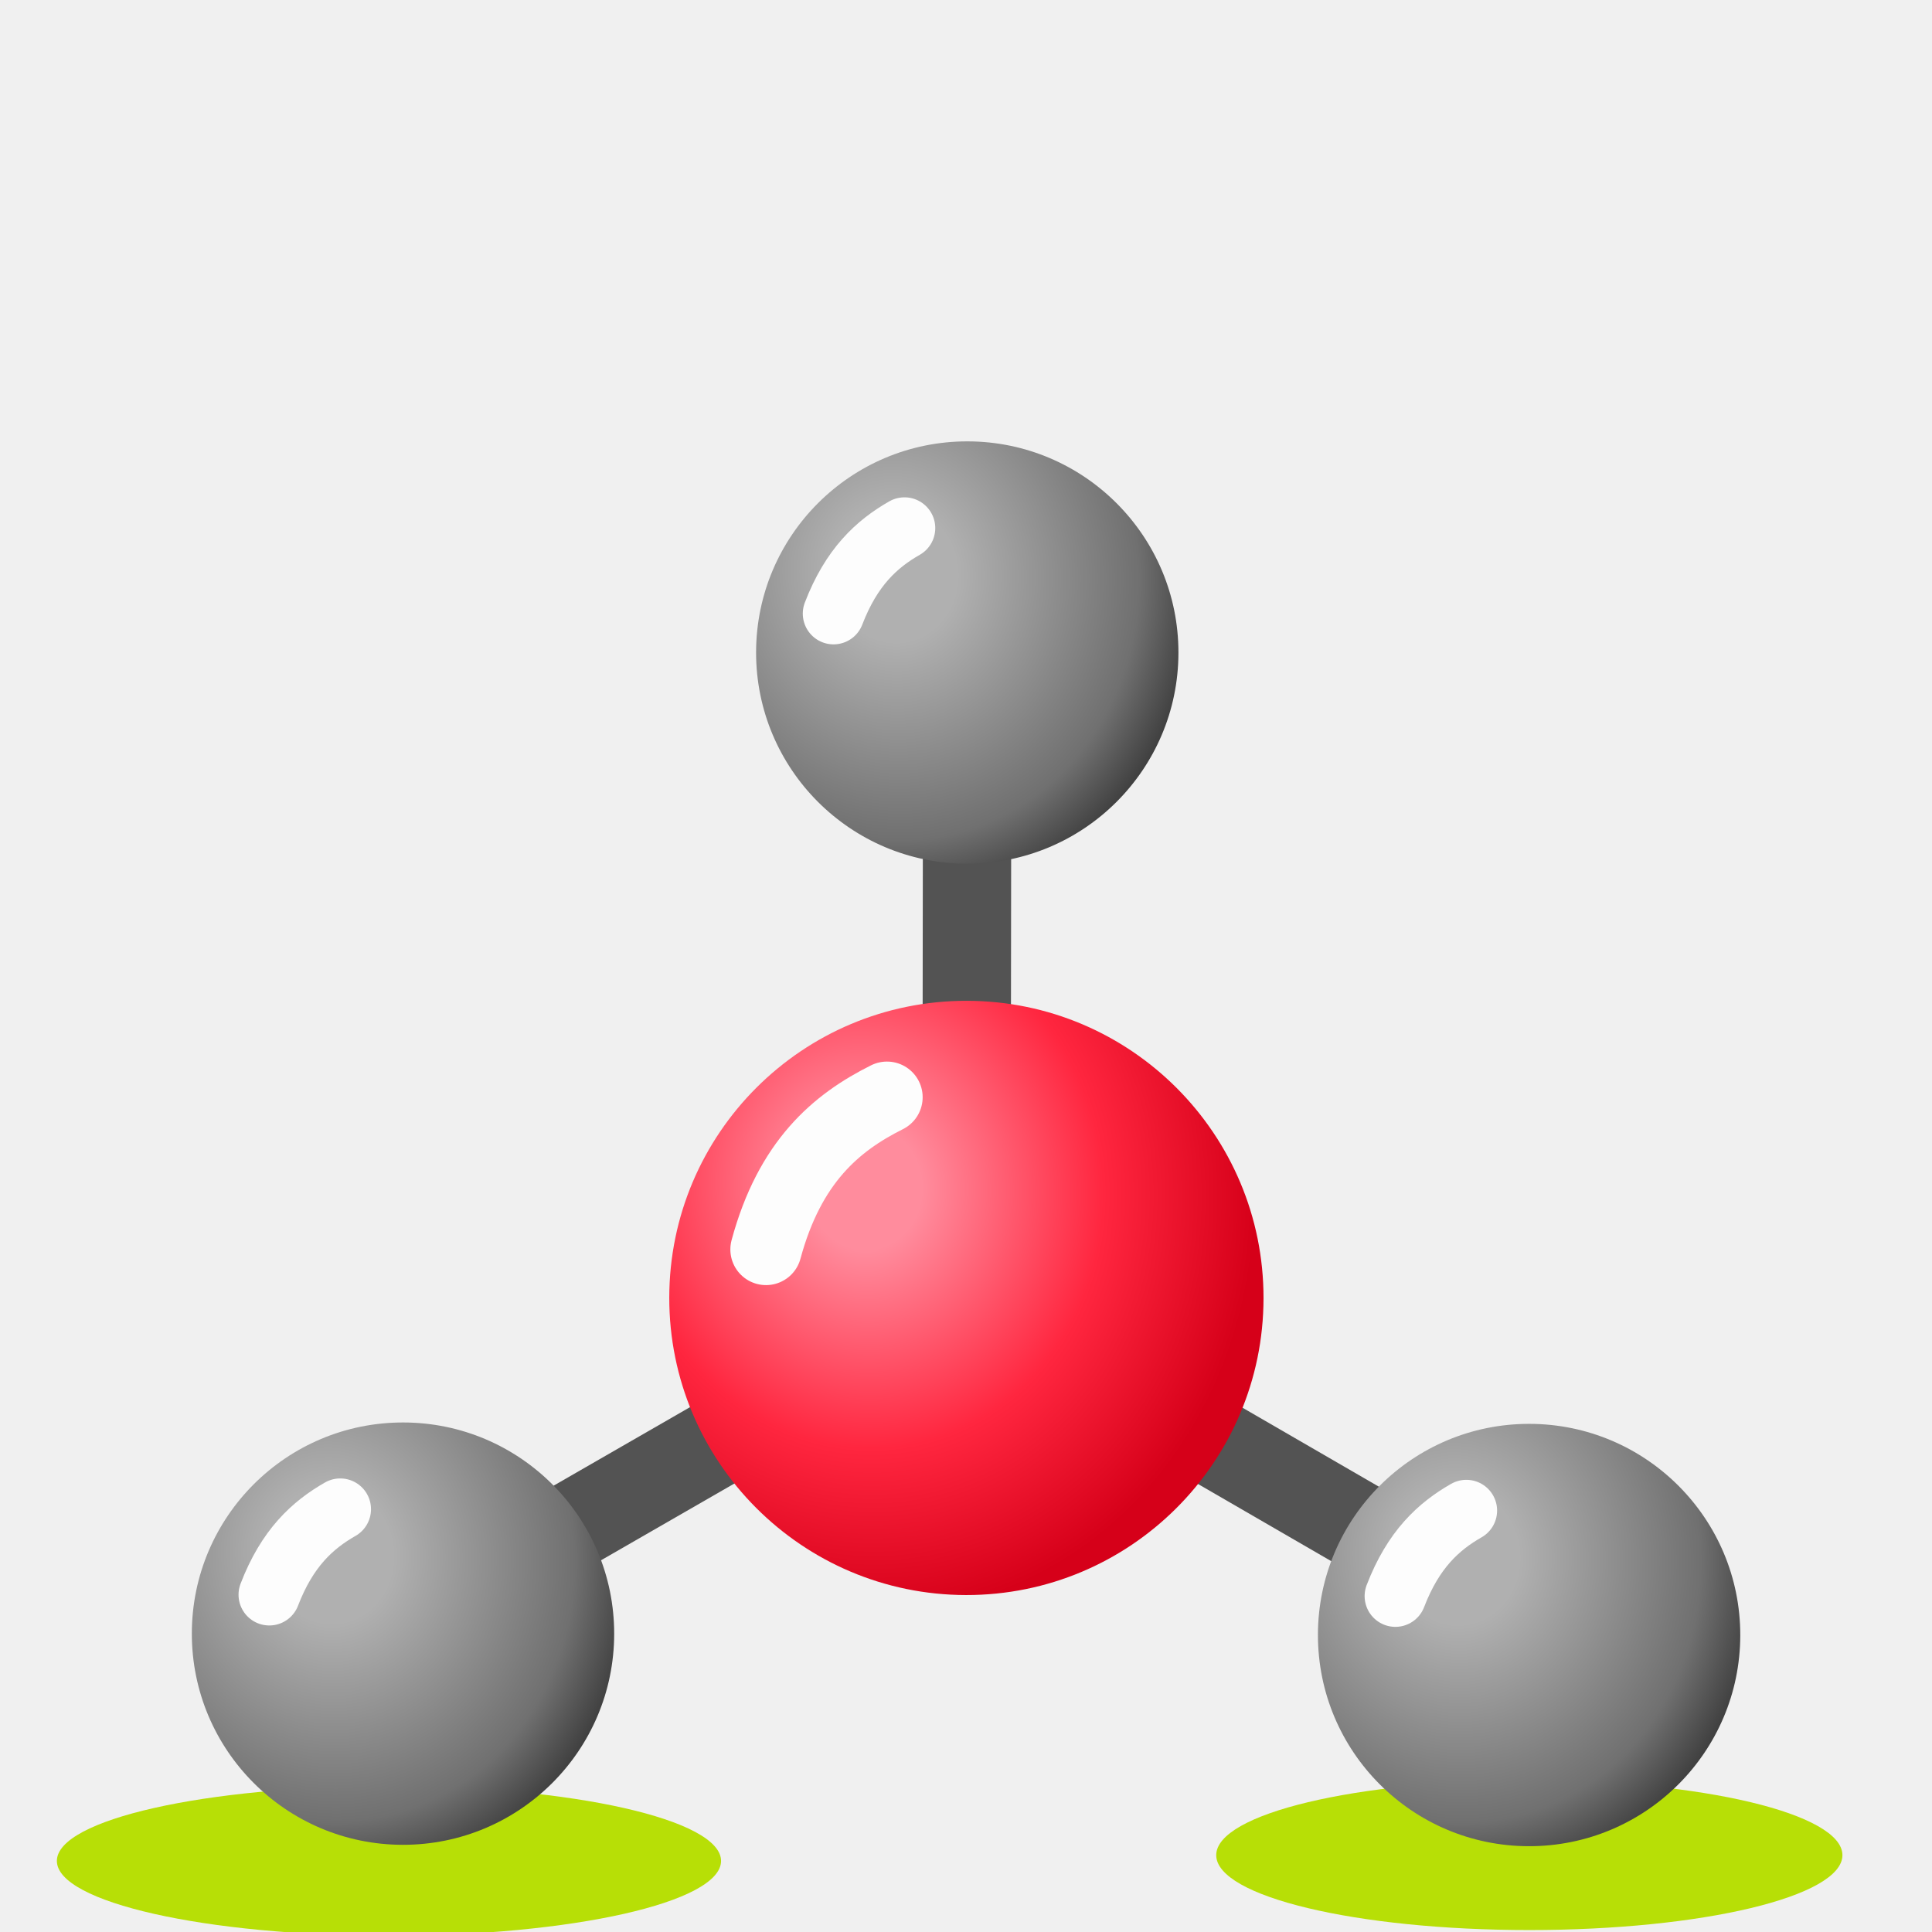
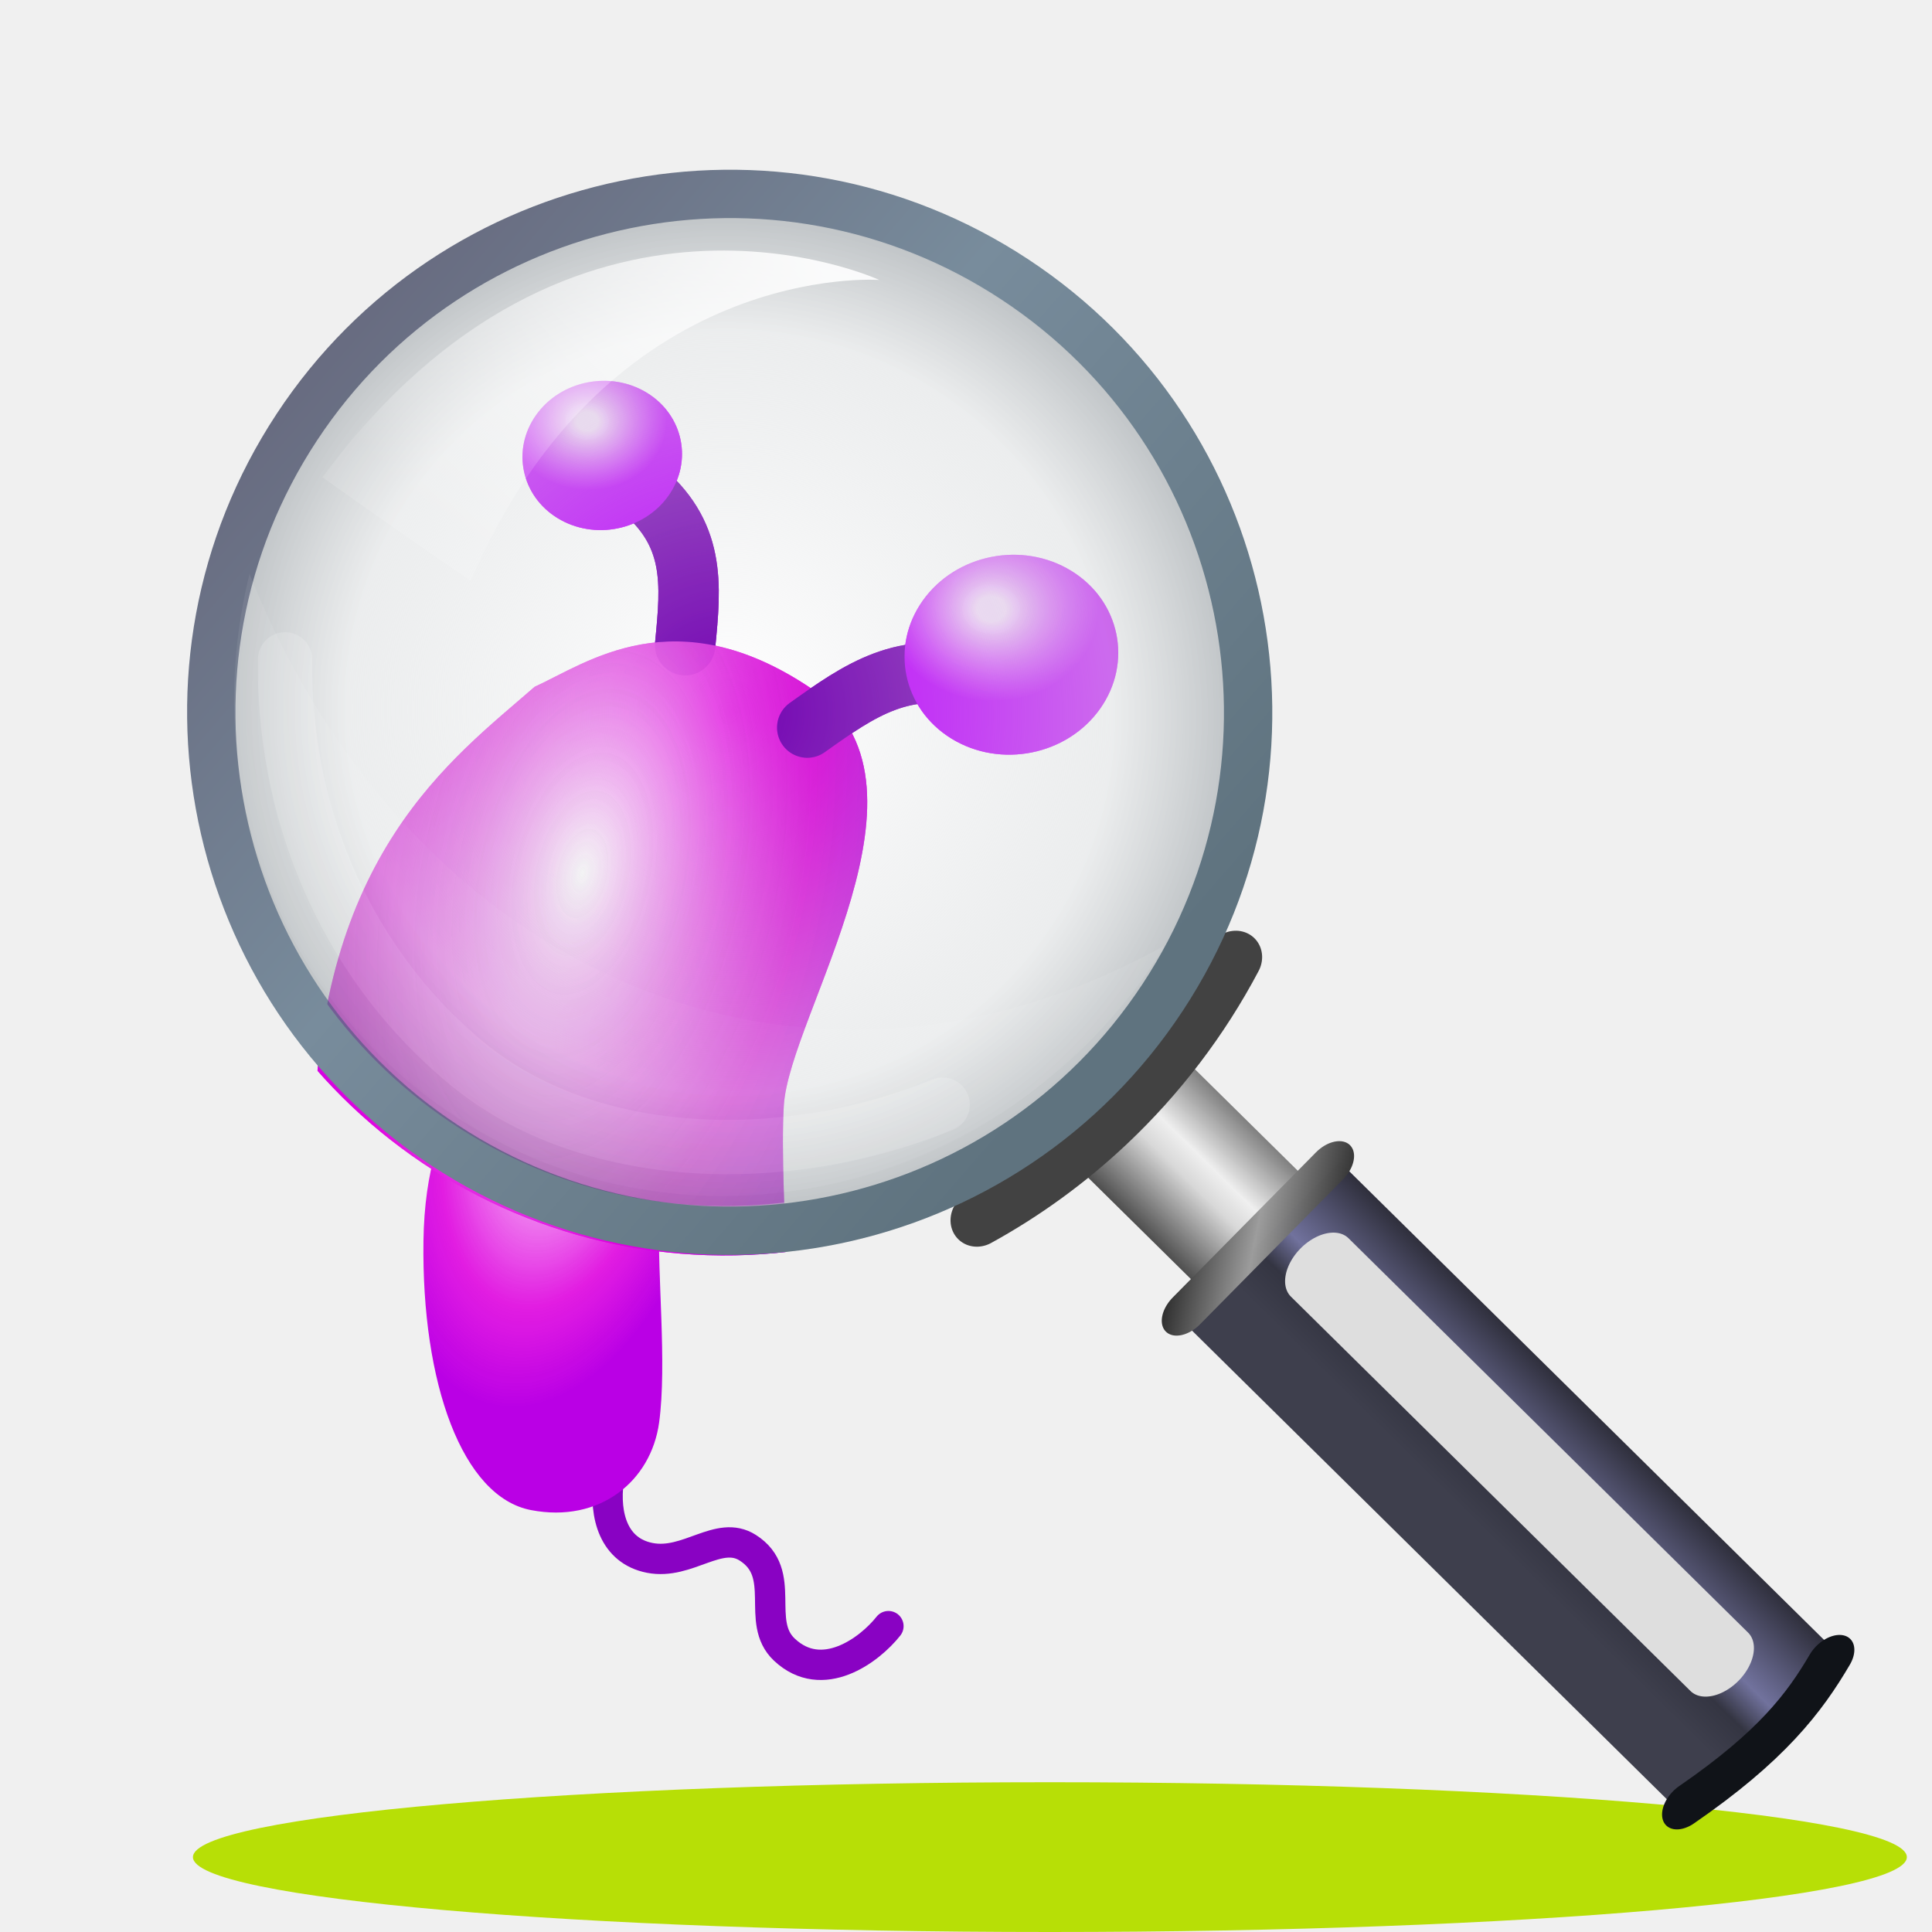
- <svg xmlns="http://www.w3.org/2000/svg" xmlns:xlink="http://www.w3.org/1999/xlink" width="90" height="90" viewBox="0 0 23.812 23.812" version="1.1" id="svg2787">
+ <svg xmlns="http://www.w3.org/2000/svg" xmlns:xlink="http://www.w3.org/1999/xlink" width="90" height="90" viewBox="0 0 23.812 23.812" version="1.1" id="svg2787" xml:space="preserve">
  <defs id="defs2784">
    <linearGradient xlink:href="#linearGradient29522" id="linearGradient31309" gradientUnits="userSpaceOnUse" gradientTransform="matrix(0.7932409,-0.6089079,0.7932409,0.6089079,4.892518,-8.867114)" x1="14.228" y1="-29.19" x2="3.659" y2="-18.62" />
    <linearGradient id="linearGradient29522">
      <stop style="stop-color:#d4a125;stop-opacity:1;" offset="0" id="stop29518" />
      <stop style="stop-color:#edd495;stop-opacity:1;" offset="1" id="stop29520" />
    </linearGradient>
    <linearGradient xlink:href="#linearGradient29522" id="linearGradient31385" gradientUnits="userSpaceOnUse" gradientTransform="matrix(-0.7932409,-0.6089079,-0.7932409,0.6089079,5.107999,-8.867114)" x1="14.228" y1="-29.19" x2="3.659" y2="-18.62" />
    <linearGradient xlink:href="#linearGradient29522" id="linearGradient29605" gradientUnits="userSpaceOnUse" gradientTransform="matrix(0.8001375,-0.6190755,0.8001375,0.6190755,17.50946,-0.3688092)" x1="14.228" y1="-29.19" x2="3.659" y2="-18.62" />
    <radialGradient xlink:href="#linearGradient47274" id="radialGradient47276" cx="27.004" cy="34.574" fx="27.004" fy="34.574" r="1.522" gradientTransform="matrix(-1.112148,0.7717307,-1.041963,-1.501581,93.06102,65.25326)" gradientUnits="userSpaceOnUse" />
    <linearGradient id="linearGradient47274">
      <stop style="stop-color:#d2c2c2;stop-opacity:1;" offset="0" id="stop47270" />
      <stop style="stop-color:#3e0000;stop-opacity:0.972;" offset="1" id="stop47272" />
    </linearGradient>
    <radialGradient xlink:href="#linearGradient47249" id="radialGradient47253" cx="8.633" cy="30.75" fx="8.633" fy="30.75" r="3.656" gradientTransform="matrix(-2.0536401e-7,1.710059,-1.016735,-1.83368e-7,39.89747,15.56802)" gradientUnits="userSpaceOnUse" />
    <linearGradient id="linearGradient47249">
      <stop style="stop-color:#ffef9e;stop-opacity:1;" offset="0.499" id="stop47245" />
      <stop style="stop-color:#d6a400;stop-opacity:1;" offset="1" id="stop47247" />
    </linearGradient>
    <linearGradient xlink:href="#linearGradient47282" id="linearGradient47284" x1="24.669" y1="33.457" x2="24.726" y2="37.417" gradientUnits="userSpaceOnUse" />
    <linearGradient id="linearGradient47282">
      <stop style="stop-color:#ffffff;stop-opacity:1;" offset="0" id="stop47278" />
      <stop style="stop-color:#faf1a3;stop-opacity:1;" offset="0.525" id="stop47286" />
      <stop style="stop-color:#cccb4f;stop-opacity:1;" offset="1" id="stop47280" />
    </linearGradient>
-     <radialGradient xlink:href="#linearGradient53901" id="radialGradient53903-8" cx="33.789" cy="5.567" fx="33.789" fy="5.567" r="1.777" gradientUnits="userSpaceOnUse" gradientTransform="matrix(0.2905311,1.990676,-1.816621,0.2651287,41.64254,-64.46696)" />
-     <linearGradient id="linearGradient53901">
-       <stop style="stop-color:#b0b0b0;stop-opacity:1;" offset="0.195" id="stop53899" />
-       <stop style="stop-color:#707070;stop-opacity:1;" offset="0.761" id="stop53925" />
-       <stop style="stop-color:#313131;stop-opacity:1;" offset="1" id="stop53897" />
-     </linearGradient>
-     <radialGradient xlink:href="#linearGradient53901" id="radialGradient53903-7-4" cx="33.789" cy="5.567" fx="33.789" fy="5.567" r="1.777" gradientUnits="userSpaceOnUse" gradientTransform="matrix(0.2905311,1.990676,-1.816621,0.2651287,41.64254,-64.46696)" />
-     <radialGradient xlink:href="#linearGradient53901" id="radialGradient53903-7-1-67" cx="33.789" cy="5.567" fx="33.789" fy="5.567" r="1.777" gradientUnits="userSpaceOnUse" gradientTransform="matrix(0.2905311,1.990676,-1.816621,0.2651287,41.64254,-64.46696)" />
-     <radialGradient xlink:href="#linearGradient54144" id="radialGradient53903-7-1-6-5" cx="33.789" cy="5.567" fx="33.789" fy="5.567" r="1.777" gradientUnits="userSpaceOnUse" gradientTransform="matrix(0.4088804,2.801588,-2.556631,0.3731302,-15.86866,-87.00439)" />
-     <linearGradient id="linearGradient54144">
-       <stop style="stop-color:#ff8c9d;stop-opacity:1;" offset="0.128" id="stop54138" />
-       <stop style="stop-color:#ff263f;stop-opacity:1;" offset="0.531" id="stop54140" />
-       <stop style="stop-color:#d60019;stop-opacity:1;" offset="0.868" id="stop54142" />
-     </linearGradient>
+     <mask maskUnits="userSpaceOnUse" id="mask26974">
+       <path id="path26976" style="fill:#ffffff;fill-rule:evenodd;stroke:#c0e506;stroke-width:0;stroke-dasharray:none;stroke-opacity:1" d="M 4.457,9.336 C 5.08,13.077 8.318,15.819 12.112,15.819 c 2.606,-10e-7 5.039,-1.308 6.475,-3.481 L 16.405,23.579 C 9.805,26.66 2.96,30.417 1.672,18.761 Z" />
+     </mask>
+     <radialGradient xlink:href="#linearGradient50330" id="radialGradient50332-6" cx="-11.718" cy="32.947" fx="-11.718" fy="32.947" r="4.81" gradientTransform="matrix(-0.1687104,0.8354011,-0.4620004,-0.07324355,18.6653,25.04413)" gradientUnits="userSpaceOnUse" />
+     <linearGradient id="linearGradient50330">
+       <stop style="stop-color:#ffffff;stop-opacity:1;" offset="0" id="stop50328" />
+       <stop style="stop-color:#e000e0;stop-opacity:0.878;" offset="0.664" id="stop50336" />
+       <stop style="stop-color:#ba00e5;stop-opacity:1;" offset="1" id="stop50326" />
+     </linearGradient>
+     <radialGradient xlink:href="#linearGradient50848" id="radialGradient50850-4" cx="-9.24" cy="27.438" fx="-9.24" fy="27.438" r="1.076" gradientUnits="userSpaceOnUse" gradientTransform="matrix(0.2111422,0.5572932,-0.610672,0.2278257,31.81781,4.060329)" />
+     <linearGradient id="linearGradient50848">
+       <stop style="stop-color:#f7e1fd;stop-opacity:0.993;" offset="0.132" id="stop50846" />
+       <stop style="stop-color:#cb00ff;stop-opacity:1;" offset="1" id="stop50844" />
+     </linearGradient>
+     <radialGradient xlink:href="#linearGradient50848" id="radialGradient50850-1-3" cx="-9.24" cy="27.438" fx="-9.24" fy="27.438" r="1.076" gradientUnits="userSpaceOnUse" gradientTransform="matrix(0.1575786,0.4159164,-0.4557539,0.1700298,24.1063,4.68581)" />
+     <mask maskUnits="userSpaceOnUse" id="mask52005">
+       <circle style="fill:#ffffff;fill-rule:evenodd;stroke-width:0.265" id="circle52007" cx="10.457" cy="7.754" r="7.767" />
+     </mask>
+     <radialGradient xlink:href="#linearGradient50330" id="radialGradient50332" cx="-11.718" cy="32.947" fx="-11.718" fy="32.947" r="4.81" gradientTransform="matrix(-0.6106631,1.699967,-0.9462972,-0.295652,32.12186,39.39085)" gradientUnits="userSpaceOnUse" />
+     <radialGradient xlink:href="#linearGradient50848" id="radialGradient50850" cx="-9.24" cy="27.438" fx="-9.24" fy="27.438" r="1.076" gradientUnits="userSpaceOnUse" gradientTransform="matrix(0.4475016,1.181145,-1.294278,0.4828612,54.83518,-6.351874)" />
+     <radialGradient xlink:href="#linearGradient50848" id="radialGradient50850-1" cx="-9.24" cy="27.438" fx="-9.24" fy="27.438" r="1.076" gradientUnits="userSpaceOnUse" gradientTransform="matrix(0.3339773,0.8815067,-0.9659396,0.3603667,38.49116,-5.026208)" />
+     <mask maskUnits="userSpaceOnUse" id="mask52005-7">
+       <circle style="fill:#ffffff;fill-rule:evenodd;stroke-width:0.265" id="circle52007-2" cx="10.457" cy="7.754" r="7.767" />
+     </mask>
+     <radialGradient xlink:href="#linearGradient50330" id="radialGradient50332-4" cx="-11.718" cy="32.947" fx="-11.718" fy="32.947" r="4.81" gradientTransform="matrix(-0.6106631,1.699967,-0.9462972,-0.295652,32.12186,39.39085)" gradientUnits="userSpaceOnUse" />
+     <radialGradient xlink:href="#linearGradient50848" id="radialGradient50850-5" cx="-9.24" cy="27.438" fx="-9.24" fy="27.438" r="1.076" gradientUnits="userSpaceOnUse" gradientTransform="matrix(0.4475016,1.181145,-1.294278,0.4828612,54.83518,-6.351874)" />
+     <radialGradient xlink:href="#linearGradient50848" id="radialGradient50850-1-2" cx="-9.24" cy="27.438" fx="-9.24" fy="27.438" r="1.076" gradientUnits="userSpaceOnUse" gradientTransform="matrix(0.3339773,0.8815067,-0.9659396,0.3603667,38.49116,-5.026208)" />
+     <linearGradient xlink:href="#linearGradient38127" id="linearGradient38129" x1="12.909" y1="22.918" x2="14.499" y2="22.918" gradientUnits="userSpaceOnUse" gradientTransform="translate(-0.264544,-2.550487)" />
+     <linearGradient id="linearGradient38127">
+       <stop style="stop-color:#4e4e4e;stop-opacity:1;" offset="0" id="stop38123" />
+       <stop style="stop-color:#d8d8d8;stop-opacity:1;" offset="0.449" id="stop38133" />
+       <stop style="stop-color:#efefef;stop-opacity:1;" offset="0.618" id="stop38125" />
+       <stop style="stop-color:#818181;stop-opacity:1;" offset="0.995" id="stop38131" />
+     </linearGradient>
+     <linearGradient xlink:href="#linearGradient38139" id="linearGradient38141" x1="12.582" y1="30.449" x2="14.92" y2="30.449" gradientUnits="userSpaceOnUse" gradientTransform="matrix(1,0,0,0.8283544,-27.19072,1.598013)" />
+     <linearGradient id="linearGradient38139">
+       <stop style="stop-color:#2f2f3c;stop-opacity:1;" offset="0" id="stop38137" />
+       <stop style="stop-color:#71729d;stop-opacity:1;" offset="0.381" id="stop39164" />
+       <stop style="stop-color:#343542;stop-opacity:1;" offset="0.539" id="stop39166" />
+       <stop style="stop-color:#3e3f4d;stop-opacity:1;" offset="0.719" id="stop38135" />
+     </linearGradient>
+     <linearGradient xlink:href="#linearGradient39573" id="linearGradient39575" x1="16.454" y1="17.511" x2="18.568" y2="17.511" gradientUnits="userSpaceOnUse" gradientTransform="rotate(45,11.01066,14.44584)" />
+     <linearGradient id="linearGradient39573">
+       <stop style="stop-color:#2f2f2f;stop-opacity:1;" offset="0" id="stop39569" />
+       <stop style="stop-color:#9c9c9c;stop-opacity:0.998;" offset="0.485" id="stop39571" />
+       <stop style="stop-color:#393939;stop-opacity:0.996;" offset="0.984" id="stop39577" />
+     </linearGradient>
+     <radialGradient xlink:href="#linearGradient36468" id="radialGradient36470" cx="12.171" cy="-24.143" fx="12.171" fy="-24.143" r="8.485" gradientUnits="userSpaceOnUse" gradientTransform="matrix(1,0,-1.2016274e-8,0.9904947,-1.468128,16.90858)" />
+     <linearGradient id="linearGradient36468">
+       <stop style="stop-color:#dee0e2;stop-opacity:0;" offset="0" id="stop36466" />
+       <stop style="stop-color:#e5e7e8;stop-opacity:0.737;" offset="0.714" id="stop36474" />
+       <stop style="stop-color:#a3a9ad;stop-opacity:0.834;" offset="1" id="stop36464" />
+     </linearGradient>
+     <linearGradient xlink:href="#linearGradient39442" id="linearGradient36439" x1="14.255" y1="9.733" x2="32.628" y2="12.171" gradientUnits="userSpaceOnUse" gradientTransform="translate(-13.44051,-19.17599)" />
+     <linearGradient id="linearGradient39442">
+       <stop style="stop-color:#64647a;stop-opacity:1;" offset="0" id="stop39438" />
+       <stop style="stop-color:#788c9c;stop-opacity:1;" offset="0.454" id="stop39440" />
+       <stop style="stop-color:#5f737f;stop-opacity:1;" offset="0.965" id="stop39444" />
+     </linearGradient>
+     <radialGradient xlink:href="#linearGradient37919" id="radialGradient37923" cx="7.364" cy="10.591" fx="7.364" fy="10.591" r="4.219" gradientTransform="matrix(-2.44004,-0.9976718,1.279989,-3.130515,12.76911,49.48994)" gradientUnits="userSpaceOnUse" />
+     <linearGradient id="linearGradient37919">
+       <stop style="stop-color:#ffffff;stop-opacity:0.093;" offset="0" id="stop37917" />
+       <stop style="stop-color:#ffffff;stop-opacity:0.37;" offset="1" id="stop37915" />
+     </linearGradient>
+     <linearGradient xlink:href="#linearGradient36692" id="linearGradient36694" x1="13.407" y1="6.325" x2="19.315" y2="7.494" gradientUnits="userSpaceOnUse" gradientTransform="matrix(1.154021,-0.2548969,0.2297371,1.280404,-9.031648,-1.517699)" />
+     <linearGradient id="linearGradient36692">
+       <stop style="stop-color:#ffffff;stop-opacity:0.121;" offset="0" id="stop36690" />
+       <stop style="stop-color:#ffffff;stop-opacity:0.896;" offset="1" id="stop36688" />
+     </linearGradient>
+     <mask maskUnits="userSpaceOnUse" id="mask52191">
+       <circle style="fill:#ffffff;fill-rule:evenodd;stroke-width:0.241" id="circle52193" cx="10.457" cy="7.754" r="7.06" />
+     </mask>
+     <radialGradient xlink:href="#linearGradient50330" id="radialGradient50332-9" cx="-11.718" cy="32.947" fx="-11.718" fy="32.947" r="4.81" gradientTransform="matrix(-0.6106631,1.699967,-0.9462972,-0.295652,32.12186,39.39085)" gradientUnits="userSpaceOnUse" />
+     <radialGradient xlink:href="#linearGradient50848" id="radialGradient50850-2" cx="-9.24" cy="27.438" fx="-9.24" fy="27.438" r="1.076" gradientUnits="userSpaceOnUse" gradientTransform="matrix(0.4475016,1.181145,-1.294278,0.4828612,54.83518,-6.351874)" />
+     <radialGradient xlink:href="#linearGradient50848" id="radialGradient50850-1-37" cx="-9.24" cy="27.438" fx="-9.24" fy="27.438" r="1.076" gradientUnits="userSpaceOnUse" gradientTransform="matrix(0.3339773,0.8815067,-0.9659396,0.3603667,38.49116,-5.026208)" />
  </defs>
  <g id="layer1">
-     <ellipse style="fill:#b7df06;fill-opacity:1;fill-rule:evenodd;stroke-width:0.38" id="path59064" cx="4.794" cy="22.936" rx="4.093" ry="0.923" />
-     <ellipse style="fill:#b7df06;fill-opacity:1;fill-rule:evenodd;stroke-width:0.369" id="path59064-5" cx="18.849" cy="22.865" rx="3.859" ry="0.923" />
+     <ellipse style="fill:#b7df06;fill-opacity:1;fill-rule:evenodd;stroke-width:0.61" id="path59064-5" cx="12.94" cy="22.889" rx="10.562" ry="0.923" />
    <g id="g95015" transform="matrix(0.7979695,0,0,0.7979695,29.56163,4.810851)">
      <rect style="fill:#8bd848;fill-opacity:1;fill-rule:evenodd;stroke-width:0.284" id="rect34643" width="16.116" height="21.149" x="3.18" y="2.641" rx="1.082" ry="1.082" transform="rotate(0.0709371)" />
      <path id="rect35731" style="mix-blend-mode:multiply;fill:#5c9b39;fill-opacity:0.662;fill-rule:evenodd;stroke-width:0.374" d="M 3.595,2.646 C 3.363,2.646 3.176,2.848 3.176,3.1 L 3.151,23.339 c -3.122e-4,0.252 0.186,0.455 0.418,0.455 l 2.556,0.003 0.026,-21.148 z" />
      <g id="g45070" transform="matrix(0.592568,7.3364636e-4,-7.9733126e-4,0.644003,0.6212081,-5.391534)" style="stroke-width:1.537">
        <circle style="fill:#1f6847;fill-opacity:1;fill-rule:evenodd;stroke-width:0.505" id="path39952" cx="6.064" cy="15.875" r="1.538" />
        <rect style="fill:#fff7f1;fill-opacity:1;fill-rule:evenodd;stroke:#a59561;stroke-width:0.407;stroke-dasharray:none;stroke-opacity:1" id="rect36147" width="4.243" height="1.803" x="2.614" y="14.973" rx="1.142" ry="1.051" />
      </g>
      <g id="g45070-3" transform="matrix(0.592568,7.3364636e-4,-7.9733126e-4,0.644003,0.6171015,-2.074599)" style="stroke-width:1.537">
        <circle style="fill:#1f6847;fill-opacity:1;fill-rule:evenodd;stroke-width:0.505" id="path39952-3" cx="6.064" cy="15.875" r="1.538" />
        <rect style="fill:#fff7f1;fill-opacity:1;fill-rule:evenodd;stroke:#a59561;stroke-width:0.407;stroke-dasharray:none;stroke-opacity:1" id="rect36147-1" width="4.243" height="1.803" x="2.614" y="14.973" rx="1.142" ry="1.051" />
      </g>
      <g id="g45070-4" transform="matrix(0.592568,7.3364636e-4,-7.9733126e-4,0.644003,0.6129948,1.242336)" style="stroke-width:1.537">
        <circle style="fill:#1f6847;fill-opacity:1;fill-rule:evenodd;stroke-width:0.505" id="path39952-6" cx="6.064" cy="15.875" r="1.538" />
        <rect style="fill:#fff7f1;fill-opacity:1;fill-rule:evenodd;stroke:#a59561;stroke-width:0.407;stroke-dasharray:none;stroke-opacity:1" id="rect36147-18" width="4.243" height="1.803" x="2.614" y="14.973" rx="1.142" ry="1.051" />
      </g>
      <g id="g45070-0" transform="matrix(0.592568,7.3364636e-4,-7.9733126e-4,0.644003,0.6088881,4.559271)" style="stroke-width:1.537">
        <circle style="fill:#1f6847;fill-opacity:1;fill-rule:evenodd;stroke-width:0.505" id="path39952-32" cx="6.064" cy="15.875" r="1.538" />
        <rect style="fill:#fff7f1;fill-opacity:1;fill-rule:evenodd;stroke:#a59561;stroke-width:0.407;stroke-dasharray:none;stroke-opacity:1" id="rect36147-6" width="4.243" height="1.803" x="2.614" y="14.973" rx="1.142" ry="1.051" />
      </g>
      <g id="g45070-8" transform="matrix(0.592568,7.3364636e-4,-7.9733126e-4,0.644003,0.6047816,7.876205)" style="stroke-width:1.537">
        <circle style="fill:#1f6847;fill-opacity:1;fill-rule:evenodd;stroke-width:0.505" id="path39952-65" cx="6.064" cy="15.875" r="1.538" />
        <rect style="fill:#fff7f1;fill-opacity:1;fill-rule:evenodd;stroke:#a59561;stroke-width:0.407;stroke-dasharray:none;stroke-opacity:1" id="rect36147-8" width="4.243" height="1.803" x="2.614" y="14.973" rx="1.142" ry="1.051" />
      </g>
      <g id="g45070-2" transform="matrix(0.592568,7.3364636e-4,-7.9733126e-4,0.644003,0.6006748,11.19314)" style="stroke-width:1.537">
        <circle style="fill:#1f6847;fill-opacity:1;fill-rule:evenodd;stroke-width:0.505" id="path39952-8" cx="6.064" cy="15.875" r="1.538" />
        <rect style="fill:#fff7f1;fill-opacity:1;fill-rule:evenodd;stroke:#a59561;stroke-width:0.407;stroke-dasharray:none;stroke-opacity:1" id="rect36147-9" width="4.243" height="1.803" x="2.614" y="14.973" rx="1.142" ry="1.051" />
      </g>
      <rect style="fill:#ffffff;fill-rule:evenodd;stroke-width:0.284" id="rect45497" width="8.56" height="6.468" x="8.411" y="5.23" rx="0.983" ry="0.983" transform="rotate(0.0709371)" />
      <g id="g46022" transform="matrix(0.6686812,8.278894e-4,-8.997472e-4,0.7267228,-24.82258,-1.019131)" style="stroke-width:1.537">
        <path style="fill:none;stroke:#41928f;stroke-width:1.133;stroke-linecap:round;stroke-linejoin:miter;stroke-dasharray:none;stroke-opacity:1" d="m 52.201,13.007 h 7.805" id="path45982" />
        <path style="fill:none;stroke:#41928f;stroke-width:1.133;stroke-linecap:round;stroke-linejoin:miter;stroke-dasharray:none;stroke-opacity:1" d="m 52.201,10.842 h 7.805" id="path45982-9" />
        <path style="fill:none;stroke:#41928f;stroke-width:1.133;stroke-linecap:round;stroke-linejoin:miter;stroke-dasharray:none;stroke-opacity:1" d="m 52.201,15.172 h 7.805" id="path45982-0" />
      </g>
    </g>
    <g id="g117847" transform="translate(-85.68201,-18.42902)">
      <path id="rect29651" style="fill:#b89644;fill-opacity:1;fill-rule:evenodd;stroke-width:0.253" d="m -35.605,27.319 c -0.493,-1e-6 -0.985,0.145 -1.362,0.435 l -11.147,8.557 h 0.002 V 52.708 h 25.015 V 36.311 h 0.002 L -34.243,27.754 c -0.377,-0.29 -0.87,-0.435 -1.363,-0.435 z" />
      <rect style="mix-blend-mode:multiply;fill:#ddd3d3;fill-opacity:1;fill-rule:evenodd;stroke-width:0.259" id="rect31549-1" width="22.808" height="19.408" x="-46.973" y="31.063" />
      <rect style="fill:#ffffff;fill-rule:evenodd;stroke-width:0.265" id="rect31549" width="22.101" height="20.893" x="-46.656" y="31.253" />
      <text xml:space="preserve" style="font-style:normal;font-weight:normal;font-size:15.525px;line-height:1.25;font-family:sans-serif;fill:#000000;fill-opacity:1;stroke:none;stroke-width:0.243" x="-31.271" y="52.283" id="text33454" transform="matrix(0.9981024,0.2998089,-0.2238531,0.9346605,0,0)">
        <tspan id="tspan33452" style="font-style:normal;font-variant:normal;font-weight:bold;font-stretch:normal;font-size:15.525px;font-family:Amiri;-inkscape-font-specification:'Amiri Bold';fill:#ff2e2e;fill-opacity:1;stroke-width:0.243" x="-31.271" y="52.283">@</tspan>
      </text>
      <path id="path31562" style="mix-blend-mode:normal;fill:#c5a761;fill-opacity:1;stroke:#000000;stroke-width:0;stroke-linecap:butt;stroke-linejoin:miter;stroke-dasharray:none;stroke-opacity:1" d="m -24.548,36.496 -11.088,7.975 -11.019,-7.925 v 2.948 l 9.954,8.797 h 1.995 l -0.003,-0.05 h 0.208 l 9.953,-8.798 z" />
      <g id="g31560" transform="matrix(1,0,0,0.991651,-40.60526,66.98862)">
        <g id="g31553">
          <path id="rect29033-76-4" style="fill:url(#linearGradient31309);fill-opacity:1;fill-rule:evenodd;stroke-width:0.295" d="m -7.509,-30.936 v 16.535 c 0.453,10e-7 0.906,-0.133 1.253,-0.399 l 10.25,-7.868 -10.25,-7.868 c -0.347,-0.266 -0.8,-0.399 -1.253,-0.399 z" />
          <path id="rect29033-76-4-0" style="fill:url(#linearGradient31385);fill-opacity:1;fill-rule:evenodd;stroke-width:0.295" d="m 17.51,-30.936 v 16.535 c -0.453,10e-7 -0.906,-0.133 -1.253,-0.399 L 6.007,-22.668 16.257,-30.537 c 0.347,-0.266 0.8,-0.399 1.253,-0.399 z" />
        </g>
        <path id="rect29033-76-0" style="fill:#b89644;fill-opacity:1;fill-rule:evenodd;stroke-width:0.319" d="m 5,-23.668 c -0.473,-1e-6 -0.945,0.149 -1.307,0.448 l -10.696,8.82 H 17.003 L 6.307,-23.221 C 5.945,-23.519 5.473,-23.668 5,-23.668 Z" />
        <path id="rect29033-76" style="fill:url(#linearGradient29605);fill-opacity:1;fill-rule:evenodd;stroke-width:0.299" d="m 5,-22.806 c -0.457,-1e-6 -0.913,0.135 -1.264,0.406 l -10.339,8 H 16.603 L 6.264,-22.4 c -0.35,-0.271 -0.807,-0.406 -1.264,-0.406 z" />
      </g>
    </g>
    <g id="g94729" transform="matrix(0.7500428,0.4588291,-0.3840381,0.7687643,34.47152,2.444977)">
      <g id="g47601" transform="matrix(0.4771918,-0.2826951,0.2438947,0.5023802,1.373555,2.319546)" style="stroke-width:1.537">
        <path id="rect46311" style="fill:#ff2124;fill-opacity:1;fill-rule:evenodd;stroke-width:0.407" d="m 8.001,33.457 -0.052,2.121 0.052,2.121 H 26.493 c 1.141,0 2.058,-0.918 2.058,-2.058 v -0.126 c 0,-1.141 -0.918,-2.059 -2.058,-2.059 z" />
        <path id="rect46311-5" style="fill:url(#radialGradient47276);fill-opacity:1;fill-rule:evenodd;stroke-width:0.407" d="m 25.507,33.457 v 4.243 h 0.986 c 1.141,0 2.058,-0.918 2.058,-2.058 v -0.126 c 0,-1.141 -0.918,-2.059 -2.058,-2.059 z" />
        <path id="path46373" style="fill:url(#radialGradient47253);fill-opacity:1;fill-rule:evenodd;stroke-width:0.407" d="m 10.438,29.236 -3.61,2.191 -0.927,0.508 0.039,2.99 0.83,0.581 3.668,2.172 -0.093,-4.221 z" transform="matrix(0.5633272,0,0,0.5025195,2.120676,18.76546)" />
        <path id="path46373-3" style="fill:#550000;fill-rule:evenodd;stroke-width:0.102" d="m 5.881,36.578 c -0.634,-0.363 -1.443,-0.815 -1.443,-0.999 0,-0.184 0.635,-0.602 1.443,-0.999 l -0.025,0.999 z" />
        <rect style="fill:url(#linearGradient47284);fill-opacity:1;fill-rule:evenodd;stroke-width:0.285" id="rect47243" width="2.143" height="4.243" x="23.361" y="33.457" rx="0" ry="0" />
      </g>
      <path style="mix-blend-mode:lighten;fill:#ff2124;fill-opacity:1;stroke:#feb470;stroke-width:0.988;stroke-linecap:round;stroke-linejoin:round;stroke-miterlimit:8;stroke-dasharray:none;stroke-opacity:0.613;paint-order:fill markers stroke;stop-color:#000000" d="M 14.353,16.819 20.193,13.377" id="path33325" />
    </g>
-     <g id="g67270" transform="matrix(1.183838,-0.2474195,0.2474195,1.183838,30.36344,2.87577)">
-       <g id="g54149-3" transform="translate(-55.94171,-12.56592)">
-         <path style="fill:#0098ff;fill-opacity:0.674;stroke:#535353;stroke-width:0.9;stroke-linecap:round;stroke-miterlimit:8;stroke-dasharray:none;stroke-opacity:1;paint-order:fill markers stroke;stop-color:#000000" d="m 40.09,13.873 -1.304,6.201" id="path53764-2" />
-         <path style="fill:#0098ff;fill-opacity:0.674;stroke:#535353;stroke-width:0.9;stroke-linecap:round;stroke-miterlimit:8;stroke-dasharray:none;stroke-opacity:1;paint-order:fill markers stroke;stop-color:#000000" d="m 43.504,24.304 -4.718,-4.23" id="path53764-3-1" />
-         <path style="fill:#0098ff;fill-opacity:0.674;stroke:#535353;stroke-width:0.9;stroke-linecap:round;stroke-miterlimit:8;stroke-dasharray:none;stroke-opacity:1;paint-order:fill markers stroke;stop-color:#000000" d="m 32.763,22.046 6.023,-1.971" id="path53764-3-9-0" />
-       </g>
-       <g id="g54160-0" transform="translate(-55.94171,-12.56592)">
-         <g id="g53985-1">
-           <circle style="fill:url(#radialGradient53903-8);fill-opacity:1;fill-rule:evenodd;stroke-width:0.32" id="path53682-7" cx="42.087" cy="5.076" r="2.152" transform="rotate(11.87541)" />
-           <path style="fill:#333333;fill-opacity:0.674;stroke:#fdfdfd;stroke-width:0.627;stroke-linecap:round;stroke-miterlimit:8;stroke-dasharray:none;stroke-opacity:1;paint-order:fill markers stroke;stop-color:#000000" d="m 38.889,12.961 c 0.276,-0.428 0.577,-0.605 0.886,-0.705" id="path53981-6" />
+     <g id="g64149" transform="matrix(0.9161984,0,0,0.9161984,1.915316,1.889518)">
+       <path style="fill:none;fill-opacity:1;stroke:#8902c3;stroke-width:0.408;stroke-linecap:round;stroke-linejoin:round;stroke-miterlimit:8;stroke-dasharray:none;stroke-dashoffset:0.378;stroke-opacity:1;paint-order:fill markers stroke;stop-color:#000000" d="m 6.097,17.857 c -0.061,0.469 0.068,0.943 0.554,1.038 0.511,0.1 0.929,-0.384 1.317,-0.137 0.548,0.348 0.092,0.995 0.494,1.372 0.509,0.478 1.143,0.007 1.399,-0.317" id="path50516-4-0" />
+       <path style="fill:none;fill-opacity:1;stroke:#8902c3;stroke-width:0.408;stroke-linecap:round;stroke-linejoin:round;stroke-miterlimit:8;stroke-dasharray:none;stroke-dashoffset:0.378;stroke-opacity:1;paint-order:fill markers stroke;stop-color:#000000" d="m 6.115,11.3 c 0.041,-0.415 0.073,-0.758 -0.313,-1.069" id="path50516-5-2" />
+       <path style="fill:url(#radialGradient50332-6);fill-opacity:1;stroke:#c0e506;stroke-width:0;stroke-linecap:square;stroke-linejoin:round;stroke-miterlimit:8;stroke-dasharray:none;paint-order:fill markers stroke;stop-color:#000000" d="m 5.098,11.581 c -0.559,0.488 -1.466,1.134 -1.492,3.051 -0.026,1.917 0.523,3.443 1.447,3.62 0.924,0.178 1.614,-0.388 1.723,-1.176 0.109,-0.788 -0.03,-2.051 0.005,-2.665 C 6.817,13.798 7.901,12.221 6.966,11.592 6.046,10.973 5.447,11.423 5.098,11.581 Z" id="path17642-0" />
+       <path style="fill:none;fill-opacity:1;stroke:#8902c3;stroke-width:0.408;stroke-linecap:round;stroke-linejoin:round;stroke-miterlimit:8;stroke-dasharray:none;stroke-dashoffset:0.378;stroke-opacity:1;paint-order:fill markers stroke;stop-color:#000000" d="m 6.94,11.856 c 0.358,-0.254 0.653,-0.463 1.145,-0.329" id="path50516-6" />
+       <ellipse style="fill:url(#radialGradient50850-4);fill-opacity:1;fill-rule:evenodd;stroke-width:0.172" id="path50842-2" cx="13.402" cy="5.355" transform="matrix(0.8526068,0.5225531,-0.5803323,0.8143798,0,0)" rx="0.702" ry="0.696" />
+       <ellipse style="fill:url(#radialGradient50850-1-3);fill-opacity:1;fill-rule:evenodd;stroke-width:0.128" id="path50842-1-5" cx="10.363" cy="5.652" transform="matrix(0.8526068,0.5225531,-0.5803323,0.8143798,0,0)" rx="0.524" ry="0.52" />
+       <circle style="fill:#ffffff;fill-opacity:1;fill-rule:evenodd;stroke-width:0.152" id="circle26951" cx="6.615" cy="8.731" r="6.894" transform="rotate(-8.341939)" />
+       <g id="g51981" mask="url(#mask52005)" transform="matrix(0.9294864,-0.1362923,0.1362923,0.9294864,-3.111017,1.746999)">
+         <path style="fill:none;fill-opacity:1;stroke:#8902c3;stroke-width:0.865;stroke-linecap:round;stroke-linejoin:round;stroke-miterlimit:8;stroke-dasharray:none;stroke-dashoffset:0.378;stroke-opacity:1;paint-order:fill markers stroke;stop-color:#000000" d="m 6.079,20.043 c 0.706,0.71 1.101,1.675 0.404,2.462 C 5.753,23.331 4.426,23.056 4.09,23.97 3.616,25.261 5.217,25.764 5.026,26.915 4.783,28.375 3.11,28.399 2.263,28.183" id="path50516-4" />
+         <path style="fill:none;fill-opacity:1;stroke:#8902c3;stroke-width:0.865;stroke-linecap:round;stroke-linejoin:round;stroke-miterlimit:8;stroke-dasharray:none;stroke-dashoffset:0.378;stroke-opacity:1;paint-order:fill markers stroke;stop-color:#000000" d="M 10.03,6.71 C 10.243,5.852 10.417,5.144 9.702,4.371" id="path50516-5" />
+         <path style="fill:url(#radialGradient50332);fill-opacity:1;stroke:#c0e506;stroke-width:0;stroke-linecap:square;stroke-linejoin:round;stroke-miterlimit:8;stroke-dasharray:none;paint-order:fill markers stroke;stop-color:#000000" d="M 7.811,6.987 C 6.49,7.838 4.388,8.914 3.745,12.926 3.101,16.939 3.783,20.306 5.665,20.963 7.548,21.62 9.17,20.645 9.641,19.027 10.112,17.409 10.208,14.718 10.471,13.441 10.734,12.165 13.493,9.192 11.724,7.583 9.986,6.003 8.591,6.762 7.811,6.987 Z" id="path17642" />
+         <path style="fill:none;fill-opacity:1;stroke:#8902c3;stroke-width:0.865;stroke-linecap:round;stroke-linejoin:round;stroke-miterlimit:8;stroke-dasharray:none;stroke-dashoffset:0.378;stroke-opacity:1;paint-order:fill markers stroke;stop-color:#000000" d="m 11.589,8.131 c 0.828,-0.424 1.513,-0.77 2.503,-0.337" id="path50516" />
+         <ellipse style="fill:url(#radialGradient50850);fill-opacity:1;fill-rule:evenodd;stroke-width:0.364" id="path50842" cx="15.805" cy="-3.608" transform="matrix(0.7677738,0.640721,-0.6923429,0.7215686,0,0)" rx="1.487" ry="1.476" />
+         <ellipse style="fill:url(#radialGradient50850-1);fill-opacity:1;fill-rule:evenodd;stroke-width:0.272" id="path50842-1" cx="9.362" cy="-2.978" transform="matrix(0.7677738,0.640721,-0.6923429,0.7215686,0,0)" rx="1.11" ry="1.102" />
+       </g>
+       <g id="g51981-8" mask="url(#mask52005-7)" transform="matrix(0.9294864,-0.1362923,0.1362923,0.9294864,-3.111017,1.746999)">
+         <path style="fill:none;fill-opacity:1;stroke:#8902c3;stroke-width:0.865;stroke-linecap:round;stroke-linejoin:round;stroke-miterlimit:8;stroke-dasharray:none;stroke-dashoffset:0.378;stroke-opacity:1;paint-order:fill markers stroke;stop-color:#000000" d="m 6.079,20.043 c 0.706,0.71 1.101,1.675 0.404,2.462 C 5.753,23.331 4.426,23.056 4.09,23.97 3.616,25.261 5.217,25.764 5.026,26.915 4.783,28.375 3.11,28.399 2.263,28.183" id="path50516-4-9" />
+         <path style="fill:none;fill-opacity:1;stroke:#8902c3;stroke-width:0.865;stroke-linecap:round;stroke-linejoin:round;stroke-miterlimit:8;stroke-dasharray:none;stroke-dashoffset:0.378;stroke-opacity:1;paint-order:fill markers stroke;stop-color:#000000" d="M 10.03,6.71 C 10.243,5.852 10.417,5.144 9.702,4.371" id="path50516-5-6" />
+         <path style="fill:url(#radialGradient50332-4);fill-opacity:1;stroke:#c0e506;stroke-width:0;stroke-linecap:square;stroke-linejoin:round;stroke-miterlimit:8;stroke-dasharray:none;paint-order:fill markers stroke;stop-color:#000000" d="M 7.811,6.987 C 6.49,7.838 4.388,8.914 3.745,12.926 3.101,16.939 3.783,20.306 5.665,20.963 7.548,21.62 9.17,20.645 9.641,19.027 10.112,17.409 10.208,14.718 10.471,13.441 10.734,12.165 13.493,9.192 11.724,7.583 9.986,6.003 8.591,6.762 7.811,6.987 Z" id="path17642-4" />
+         <path style="fill:none;fill-opacity:1;stroke:#8902c3;stroke-width:0.865;stroke-linecap:round;stroke-linejoin:round;stroke-miterlimit:8;stroke-dasharray:none;stroke-dashoffset:0.378;stroke-opacity:1;paint-order:fill markers stroke;stop-color:#000000" d="m 11.589,8.131 c 0.828,-0.424 1.513,-0.77 2.503,-0.337" id="path50516-2" />
+         <ellipse style="fill:url(#radialGradient50850-5);fill-opacity:1;fill-rule:evenodd;stroke-width:0.364" id="path50842-0" cx="15.805" cy="-3.608" transform="matrix(0.7677738,0.640721,-0.6923429,0.7215686,0,0)" rx="1.487" ry="1.476" />
+         <ellipse style="fill:url(#radialGradient50850-1-2);fill-opacity:1;fill-rule:evenodd;stroke-width:0.272" id="path50842-1-3" cx="9.362" cy="-2.978" transform="matrix(0.7677738,0.640721,-0.6923429,0.7215686,0,0)" rx="1.11" ry="1.102" />
+       </g>
+       <g id="g51449" transform="matrix(0.6440708,-0.6526868,0.6058827,0.598008,-6.686972,10.67321)">
+         <g id="g51425" transform="matrix(1.404034,0,0,0.9954975,-5.430099,0.1149594)">
+           <rect style="fill:url(#linearGradient38129);fill-opacity:1;stroke:#232323;stroke-width:0;stroke-linecap:round;stroke-miterlimit:8;stroke-dasharray:none;stroke-opacity:1;paint-order:fill markers stroke;stop-color:#000000" id="rect38091" width="1.59" height="4.116" x="12.645" y="18.31" rx="0" ry="0" />
+           <rect style="fill:url(#linearGradient38141);fill-opacity:1;stroke:#232323;stroke-width:0;stroke-linecap:round;stroke-miterlimit:8;stroke-dasharray:none;stroke-opacity:1;paint-order:fill markers stroke;stop-color:#000000" id="rect38091-3" width="2.339" height="11.081" x="-14.609" y="21.28" rx="0" ry="0" transform="scale(-1,1)" />
+           <path style="fill:#1a1a1a;fill-opacity:1;stroke:#dedede;stroke-width:0.857;stroke-linecap:round;stroke-miterlimit:8;stroke-dasharray:none;stroke-opacity:1;paint-order:fill markers stroke;stop-color:#000000" d="m 13.677,22.232 v 8.912" id="path38143" />
+           <path style="fill:#1a1a1a;fill-opacity:1;stroke:url(#linearGradient39575);stroke-width:0.607;stroke-linecap:round;stroke-miterlimit:8;stroke-dasharray:none;stroke-opacity:1;paint-order:fill markers stroke;stop-color:#000000" d="m 12.374,21.21 h 2.131" id="path38143-8-5" />
+           <path style="fill:#1a1a1a;fill-opacity:1;stroke:#101318;stroke-width:0.607;stroke-linecap:round;stroke-miterlimit:8;stroke-dasharray:none;stroke-opacity:1;paint-order:fill markers stroke;stop-color:#000000" d="m 12.374,32.368 c 1.059,0.308 1.622,0.196 2.131,-10e-7" id="path38143-8" />
        </g>
-         <g id="g53985-3-49" transform="translate(3.556189,10.97205)">
-           <circle style="fill:url(#radialGradient53903-7-4);fill-opacity:1;fill-rule:evenodd;stroke-width:0.32" id="path53682-6-7" cx="42.087" cy="5.076" r="2.152" transform="rotate(11.87541)" />
-           <path style="fill:#333333;fill-opacity:0.674;stroke:#fdfdfd;stroke-width:0.627;stroke-linecap:round;stroke-miterlimit:8;stroke-dasharray:none;stroke-opacity:1;paint-order:fill markers stroke;stop-color:#000000" d="m 38.889,12.961 c 0.276,-0.428 0.577,-0.605 0.886,-0.705" id="path53981-4-3" />
+         <path id="path36045-3" style="fill:none;fill-rule:evenodd;stroke:#424242;stroke-width:0.865;stroke-linecap:round;stroke-dasharray:none;stroke-opacity:1" d="m 16.105,17.858 a 8.67,8.67 0 0 1 -3.019,0.418 v 0 a 8.67,8.67 0 0 1 -2.311,-0.408" />
+       </g>
+       <g id="g51412" transform="matrix(0.5972049,-0.6051338,0.6051338,0.5972049,-2.111247,19.96818)">
+         <g id="g51405" transform="translate(9.588294,-11.17855)">
+           <circle style="fill:url(#radialGradient36470);fill-opacity:1;fill-rule:evenodd;stroke:url(#linearGradient36439);stroke-width:0.765;stroke-dasharray:none;stroke-opacity:1" id="path36045" cx="10.703" cy="-7.005" r="8.202" transform="rotate(78.74102)" />
+           <path id="path36045-4" style="opacity:0.26;fill:url(#radialGradient37923);fill-opacity:1;fill-rule:evenodd;stroke:none;stroke-width:0;stroke-dasharray:none;stroke-opacity:1" d="M 5.181,2.184 C 2.238,3.935 0.71,7.261 1.356,10.515 c 0.853,4.286 5.146,7.043 9.589,6.159 0.077,-0.017 0.153,-0.035 0.229,-0.054 C 4.965,14.819 2.422,8.516 5.181,2.184 Z" />
+           <path style="fill:url(#linearGradient36694);fill-opacity:1;stroke:#000000;stroke-width:0;stroke-linecap:square;stroke-miterlimit:8;stroke-dasharray:none;stroke-opacity:1;paint-order:fill markers stroke;stop-color:#000000" d="m 7.081,1.931 c 6.603,-0.948 8.411,4.078 8.411,4.078 0,0 -2.782,-3.278 -7.929,-1.257 C 7.34,3.552 7.081,1.931 7.081,1.931 Z" id="path36530" />
        </g>
-         <g id="g53985-3-4-0" transform="translate(-7.674101,8.610487)">
-           <circle style="fill:url(#radialGradient53903-7-1-67);fill-opacity:1;fill-rule:evenodd;stroke-width:0.32" id="path53682-6-5-4" cx="42.087" cy="5.076" r="2.152" transform="rotate(11.87541)" />
-           <path style="fill:#333333;fill-opacity:0.674;stroke:#fdfdfd;stroke-width:0.627;stroke-linecap:round;stroke-miterlimit:8;stroke-dasharray:none;stroke-opacity:1;paint-order:fill markers stroke;stop-color:#000000" d="m 38.889,12.961 c 0.276,-0.428 0.577,-0.605 0.886,-0.705" id="path53981-4-5-7" />
-         </g>
-       </g>
-       <g id="g63846">
-         <circle style="fill:url(#radialGradient53903-7-1-6-5);fill-opacity:1;fill-rule:evenodd;stroke-width:0.451" id="path53682-6-5-0-3" cx="-15.244" cy="10.868" r="3.028" transform="rotate(11.87541)" />
-         <path style="fill:#333333;fill-opacity:0.674;stroke:#fdfdfd;stroke-width:0.727;stroke-linecap:round;stroke-miterlimit:8;stroke-dasharray:none;stroke-opacity:1;paint-order:fill markers stroke;stop-color:#000000" d="m -19.052,6.597 c 0.419,-0.824 0.961,-1.118 1.524,-1.266" id="path53981-4-5-3-9" />
+         <path style="fill:none;fill-opacity:1;stroke:#ffffff;stroke-width:0.859;stroke-linecap:round;stroke-miterlimit:8;stroke-dasharray:none;stroke-opacity:0.162;paint-order:fill markers stroke;stop-color:#000000" d="m 14.203,-7.645 c -1.639,1.567 -2.763,3.918 -2.529,6.546 0.22,2.469 2.341,4.748 4.823,5.808" id="path43775" />
+       </g>
+       <g id="g51981-7" mask="url(#mask52191)" style="opacity:0.376;mix-blend-mode:multiply" transform="matrix(0.9294864,-0.1362923,0.1362923,0.9294864,-3.111017,1.746999)">
+         <path style="fill:none;fill-opacity:1;stroke:#8902c3;stroke-width:0.865;stroke-linecap:round;stroke-linejoin:round;stroke-miterlimit:8;stroke-dasharray:none;stroke-dashoffset:0.378;stroke-opacity:1;paint-order:fill markers stroke;stop-color:#000000" d="m 6.079,20.043 c 0.706,0.71 1.101,1.675 0.404,2.462 C 5.753,23.331 4.426,23.056 4.09,23.97 3.616,25.261 5.217,25.764 5.026,26.915 4.783,28.375 3.11,28.399 2.263,28.183" id="path50516-4-8" />
+         <path style="fill:none;fill-opacity:1;stroke:#8902c3;stroke-width:0.865;stroke-linecap:round;stroke-linejoin:round;stroke-miterlimit:8;stroke-dasharray:none;stroke-dashoffset:0.378;stroke-opacity:1;paint-order:fill markers stroke;stop-color:#000000" d="M 10.03,6.71 C 10.243,5.852 10.417,5.144 9.702,4.371" id="path50516-5-9" />
+         <path style="fill:url(#radialGradient50332-9);fill-opacity:1;stroke:#c0e506;stroke-width:0;stroke-linecap:square;stroke-linejoin:round;stroke-miterlimit:8;stroke-dasharray:none;paint-order:fill markers stroke;stop-color:#000000" d="M 7.811,6.987 C 6.49,7.838 4.388,8.914 3.745,12.926 3.101,16.939 3.783,20.306 5.665,20.963 7.548,21.62 9.17,20.645 9.641,19.027 10.112,17.409 10.208,14.718 10.471,13.441 10.734,12.165 13.493,9.192 11.724,7.583 9.986,6.003 8.591,6.762 7.811,6.987 Z" id="path17642-1" />
+         <path style="fill:none;fill-opacity:1;stroke:#8902c3;stroke-width:0.865;stroke-linecap:round;stroke-linejoin:round;stroke-miterlimit:8;stroke-dasharray:none;stroke-dashoffset:0.378;stroke-opacity:1;paint-order:fill markers stroke;stop-color:#000000" d="m 11.589,8.131 c 0.828,-0.424 1.513,-0.77 2.503,-0.337" id="path50516-50" />
+         <ellipse style="fill:url(#radialGradient50850-2);fill-opacity:1;fill-rule:evenodd;stroke-width:0.364" id="path50842-7" cx="15.805" cy="-3.608" transform="matrix(0.7677738,0.640721,-0.6923429,0.7215686,0,0)" rx="1.487" ry="1.476" />
+         <ellipse style="fill:url(#radialGradient50850-1-37);fill-opacity:1;fill-rule:evenodd;stroke-width:0.272" id="path50842-1-0" cx="9.362" cy="-2.978" transform="matrix(0.7677738,0.640721,-0.6923429,0.7215686,0,0)" rx="1.11" ry="1.102" />
      </g>
    </g>
  </g>
</svg>
